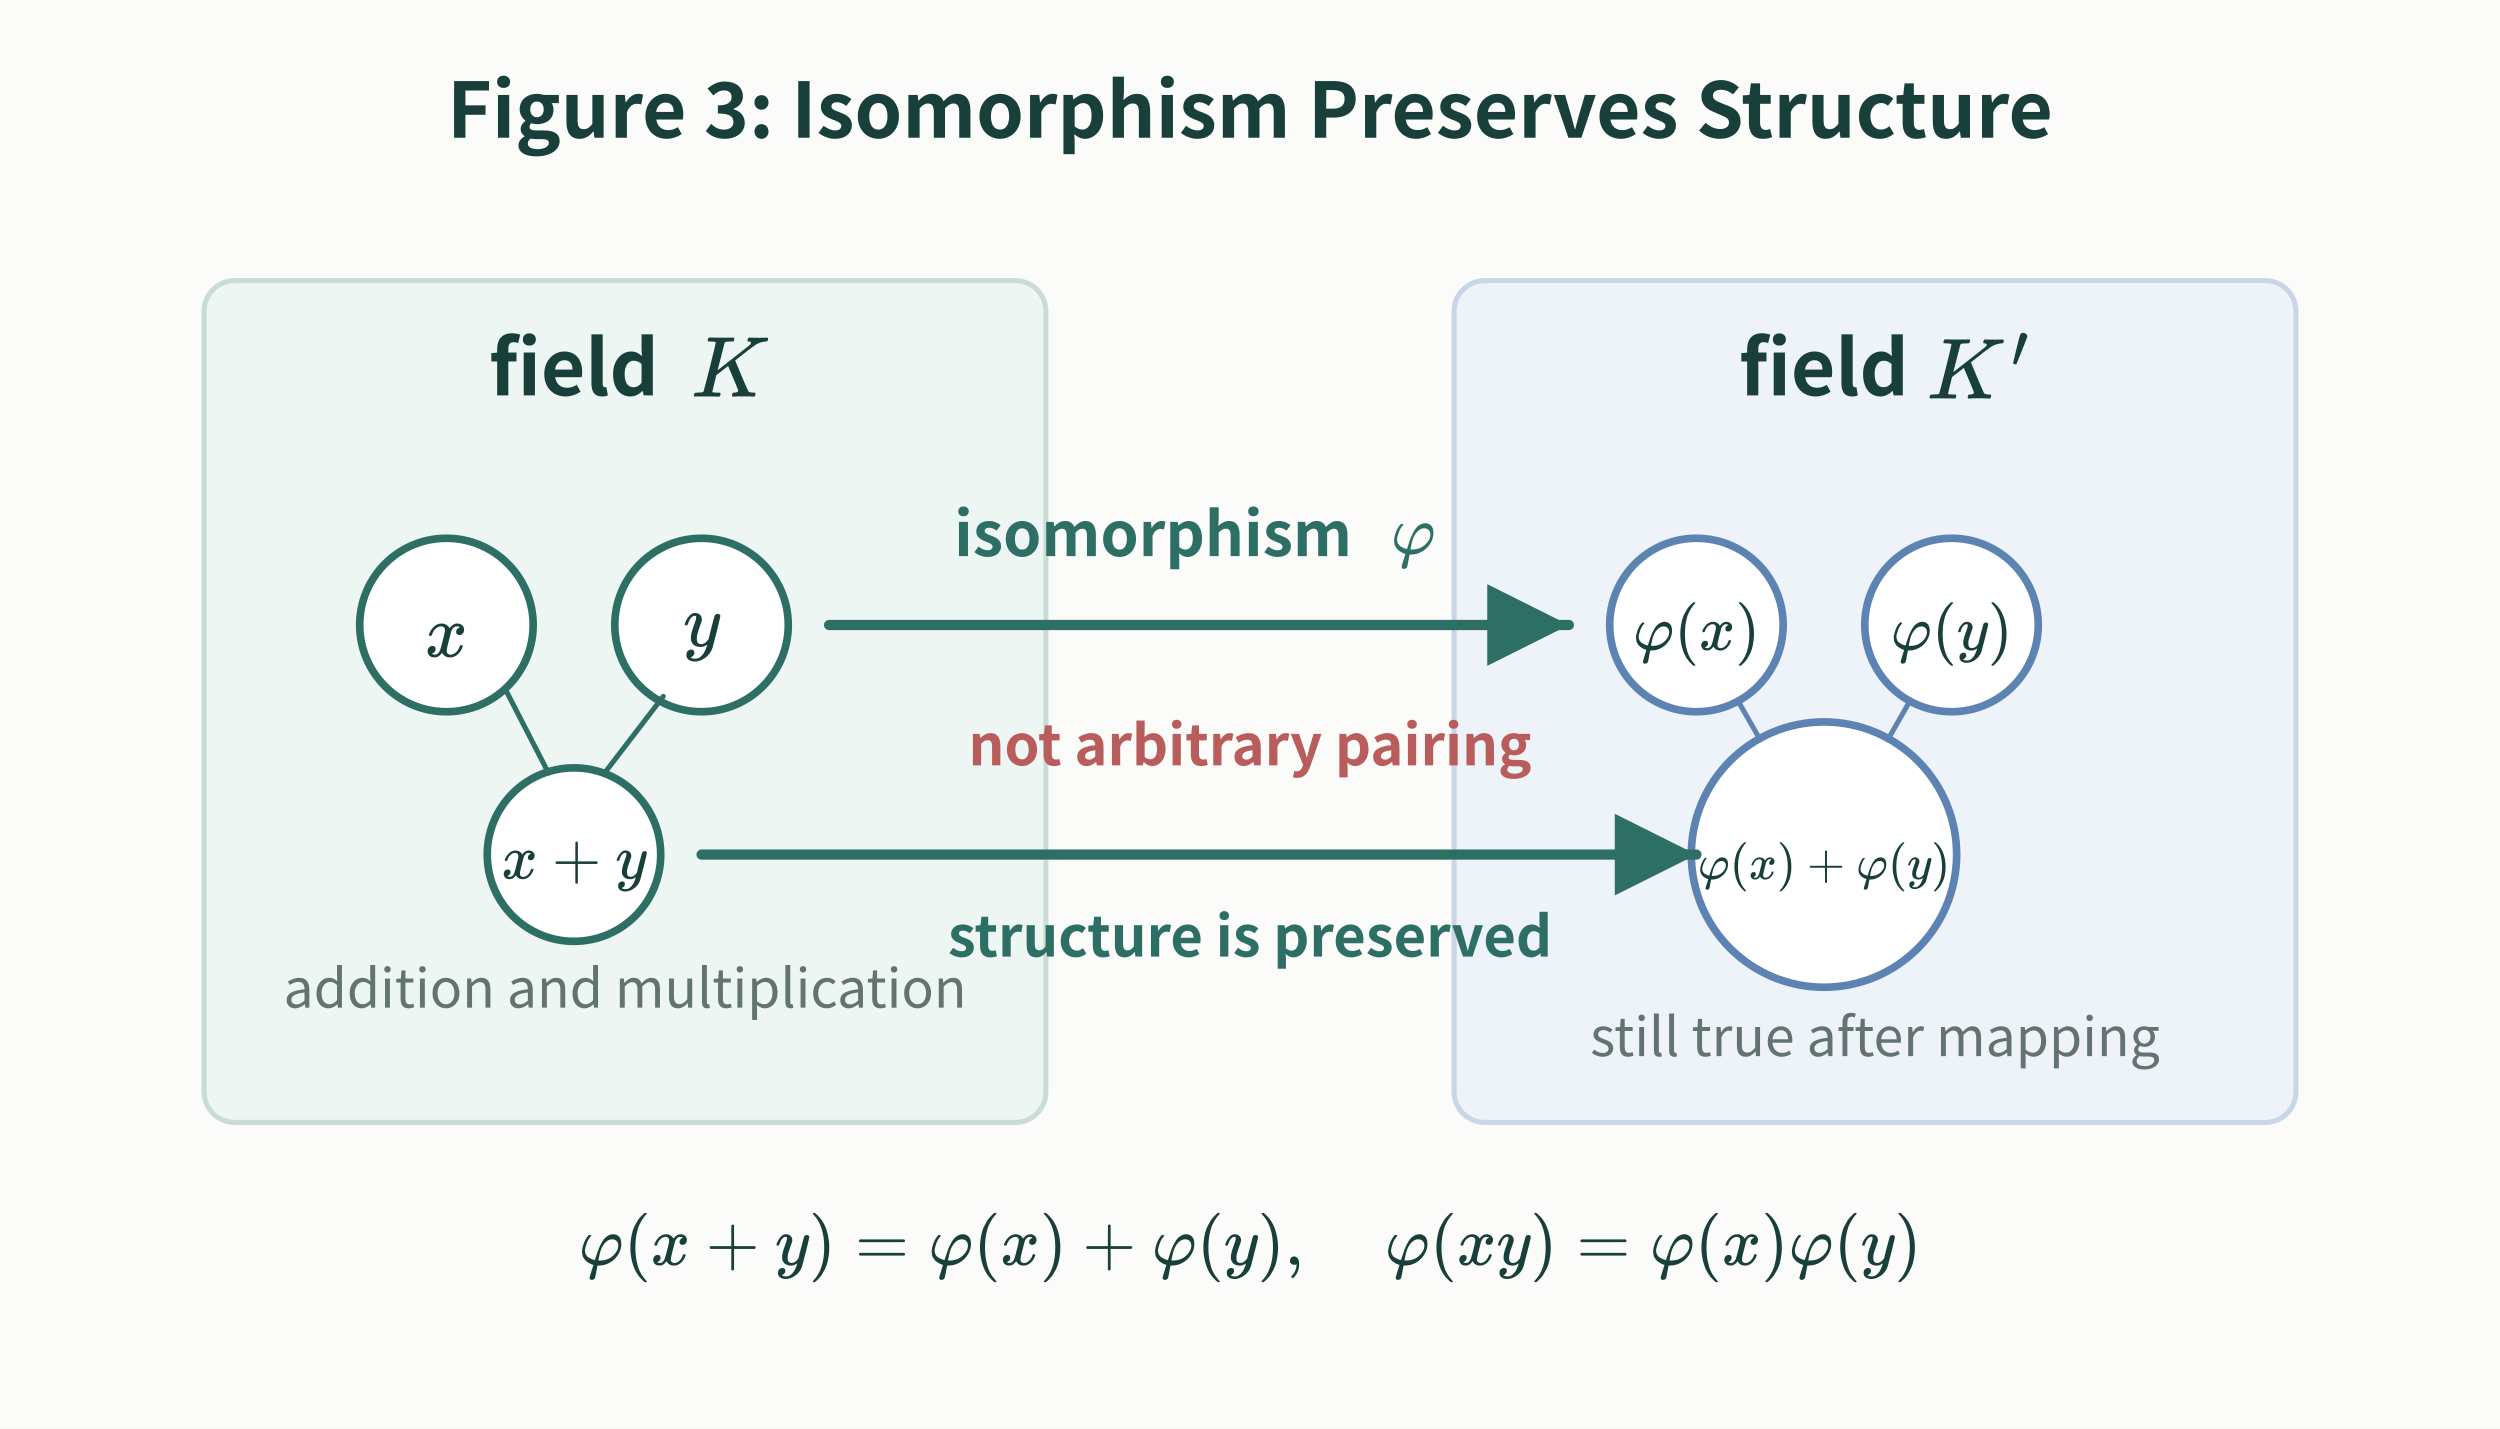
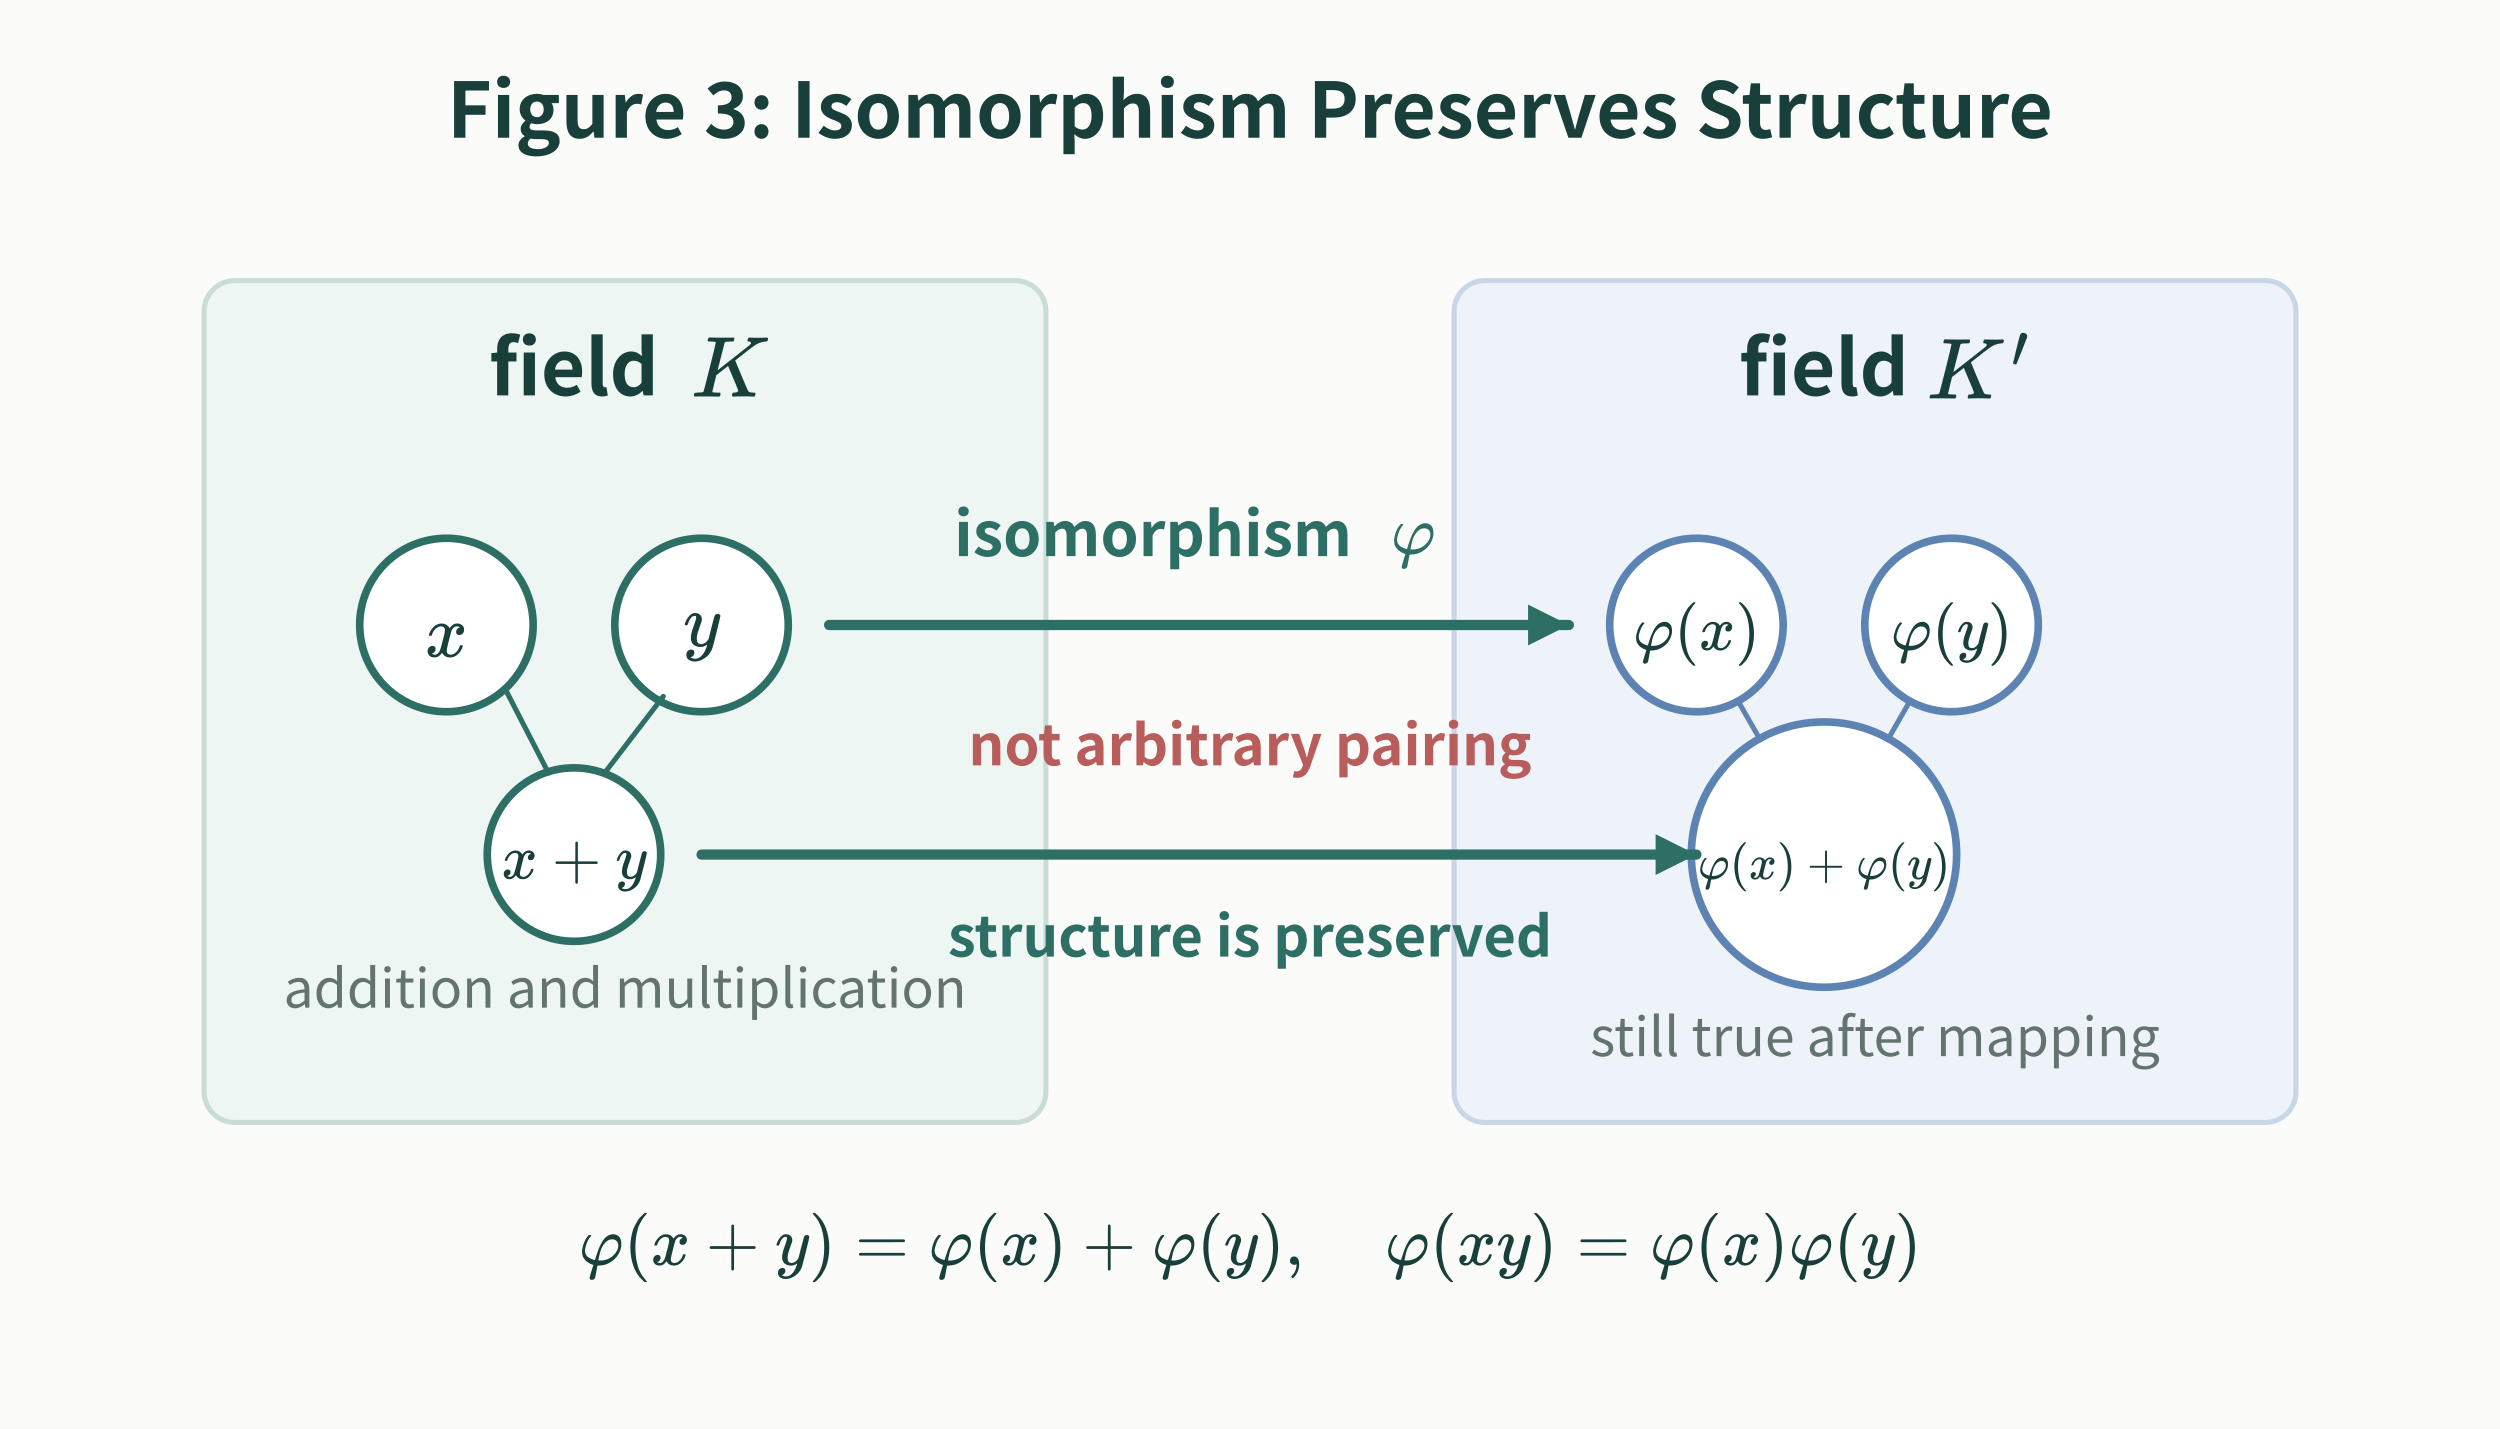
<svg xmlns="http://www.w3.org/2000/svg" width="980" height="560" viewBox="0 0 980 560" role="img" aria-label="Figure 3: Isomorphism Preserves Structure">
  <rect width="100%" height="100%" fill="#fbfcfa" />
  <defs>
-     <marker id="arrow" markerWidth="12" markerHeight="12" refX="10" refY="6" orient="auto">
-       <path d="M2,2 L10,6 L2,10 Z" fill="#2e6f65" />
-     </marker>
-     <marker id="arrowStart" markerWidth="12" markerHeight="12" refX="2" refY="6" orient="auto">
-       <path d="M10,2 L2,6 L10,10 Z" fill="#2e6f65" />
-     </marker>
-     <marker id="arrowRed" markerWidth="12" markerHeight="12" refX="10" refY="6" orient="auto">
-       <path d="M2,2 L10,6 L2,10 Z" fill="#b85c5c" />
-     </marker>
-     <marker id="arrowStartRed" markerWidth="12" markerHeight="12" refX="2" refY="6" orient="auto">
-       <path d="M10,2 L2,6 L10,10 Z" fill="#b85c5c" />
+     <marker id="arrow" markerWidth="6" markerHeight="6" refX="5" refY="3" orient="auto">
+       <path d="M1,1 L5,3 L1,5 Z" fill="#2e6f65" />
+     </marker>
+     <marker id="arrowStart" markerWidth="6" markerHeight="6" refX="1" refY="3" orient="auto">
+       <path d="M5,1 L1,3 L5,5 Z" fill="#2e6f65" />
+     </marker>
+     <marker id="arrowRed" markerWidth="6" markerHeight="6" refX="5" refY="3" orient="auto">
+       <path d="M1,1 L5,3 L1,5 Z" fill="#b85c5c" />
+     </marker>
+     <marker id="arrowStartRed" markerWidth="6" markerHeight="6" refX="1" refY="3" orient="auto">
+       <path d="M5,1 L1,3 L5,5 Z" fill="#b85c5c" />
    </marker>
    <filter id="shadow" x="-20%" y="-20%" width="140%" height="140%">
      <feDropShadow dx="0" dy="3" stdDeviation="4" flood-color="#12332f" flood-opacity="0.12" />
    </filter>
  </defs>
  <text x="490.0" y="54" font-family="Microsoft YaHei, Noto Sans CJK SC, Arial, sans-serif" font-size="30" font-weight="700" fill="#183f3a" text-anchor="middle">Figure 3: Isomorphism Preserves Structure</text>
  <rect x="80" y="110" width="330" height="330" rx="12" fill="#eef6f3" stroke="#c9ddd6" stroke-width="2" />
  <rect x="570" y="110" width="330" height="330" rx="12" fill="#eef3fa" stroke="#c8d6e8" stroke-width="2" />
  <text x="225" y="155" font-family="Microsoft YaHei, Noto Sans CJK SC, Arial, sans-serif" font-size="30" font-weight="700" fill="#183f3a" text-anchor="middle">field</text>
  <svg x="270.92" y="132.31" width="30.17" height="23.17" viewBox="0 -683 889 683" color="#183f3a" overflow="visible">
    <g stroke="currentColor" fill="currentColor" stroke-width="0" transform="scale(1,-1)">
      <g data-mml-node="math">
        <g data-mml-node="mi">
          <path data-c="1D43E" d="M285 628Q285 635 228 637Q205 637 198 638T191 647Q191 649 193 661Q199 681 203 682Q205 683 214 683H219Q260 681 355 681Q389 681 418 681T463 682T483 682Q500 682 500 674Q500 669 497 660Q496 658 496 654T495 648T493 644T490 641T486 639T479 638T470 637T456 637Q416 636 405 634T387 623L306 305Q307 305 490 449T678 597Q692 611 692 620Q692 635 667 637Q651 637 651 648Q651 650 654 662T659 677Q662 682 676 682Q680 682 711 681T791 680Q814 680 839 681T869 682Q889 682 889 672Q889 650 881 642Q878 637 862 637Q787 632 726 586Q710 576 656 534T556 455L509 418L518 396Q527 374 546 329T581 244Q656 67 661 61Q663 59 666 57Q680 47 717 46H738Q744 38 744 37T741 19Q737 6 731 0H720Q680 3 625 3Q503 3 488 0H478Q472 6 472 9T474 27Q478 40 480 43T491 46H494Q544 46 544 71Q544 75 517 141T485 216L427 354L359 301L291 248L268 155Q245 63 245 58Q245 51 253 49T303 46H334Q340 37 340 35Q340 19 333 5Q328 0 317 0Q314 0 280 1T180 2Q118 2 85 2T49 1Q31 1 31 11Q31 13 34 25Q38 41 42 43T65 46Q92 46 125 49Q139 52 144 61Q147 65 216 339T285 628Z" />
        </g>
      </g>
    </g>
  </svg>
  <text x="715" y="155" font-family="Microsoft YaHei, Noto Sans CJK SC, Arial, sans-serif" font-size="30" font-weight="700" fill="#183f3a" text-anchor="middle">field</text>
  <svg x="755.32" y="130.46" width="41.36" height="25.76" viewBox="0 -759 1218.5 759" color="#183f3a" overflow="visible">
    <g stroke="currentColor" fill="currentColor" stroke-width="0" transform="scale(1,-1)">
      <g data-mml-node="math">
        <g data-mml-node="msup">
          <g data-mml-node="mi">
            <path data-c="1D43E" d="M285 628Q285 635 228 637Q205 637 198 638T191 647Q191 649 193 661Q199 681 203 682Q205 683 214 683H219Q260 681 355 681Q389 681 418 681T463 682T483 682Q500 682 500 674Q500 669 497 660Q496 658 496 654T495 648T493 644T490 641T486 639T479 638T470 637T456 637Q416 636 405 634T387 623L306 305Q307 305 490 449T678 597Q692 611 692 620Q692 635 667 637Q651 637 651 648Q651 650 654 662T659 677Q662 682 676 682Q680 682 711 681T791 680Q814 680 839 681T869 682Q889 682 889 672Q889 650 881 642Q878 637 862 637Q787 632 726 586Q710 576 656 534T556 455L509 418L518 396Q527 374 546 329T581 244Q656 67 661 61Q663 59 666 57Q680 47 717 46H738Q744 38 744 37T741 19Q737 6 731 0H720Q680 3 625 3Q503 3 488 0H478Q472 6 472 9T474 27Q478 40 480 43T491 46H494Q544 46 544 71Q544 75 517 141T485 216L427 354L359 301L291 248L268 155Q245 63 245 58Q245 51 253 49T303 46H334Q340 37 340 35Q340 19 333 5Q328 0 317 0Q314 0 280 1T180 2Q118 2 85 2T49 1Q31 1 31 11Q31 13 34 25Q38 41 42 43T65 46Q92 46 125 49Q139 52 144 61Q147 65 216 339T285 628Z" />
          </g>
          <g data-mml-node="mo" transform="translate(974,363) scale(0.707)">
            <path data-c="2032" d="M79 43Q73 43 52 49T30 61Q30 68 85 293T146 528Q161 560 198 560Q218 560 240 545T262 501Q262 496 260 486Q259 479 173 263T84 45T79 43Z" />
          </g>
        </g>
      </g>
    </g>
  </svg>
  <circle cx="175" cy="245" r="34" fill="#fff" stroke="#2e6f65" stroke-width="3" />
  <circle cx="275" cy="245" r="34" fill="#fff" stroke="#2e6f65" stroke-width="3" />
  <circle cx="225" cy="335" r="34" fill="#fff" stroke="#2e6f65" stroke-width="3" />
  <svg x="166.59" y="244.41" width="16.82" height="13.32" viewBox="0 -442 572 453" color="#183f3a" overflow="visible">
    <g stroke="currentColor" fill="currentColor" stroke-width="0" transform="scale(1,-1)">
      <g data-mml-node="math">
        <g data-mml-node="mi">
          <path data-c="1D465" d="M52 289Q59 331 106 386T222 442Q257 442 286 424T329 379Q371 442 430 442Q467 442 494 420T522 361Q522 332 508 314T481 292T458 288Q439 288 427 299T415 328Q415 374 465 391Q454 404 425 404Q412 404 406 402Q368 386 350 336Q290 115 290 78Q290 50 306 38T341 26Q378 26 414 59T463 140Q466 150 469 151T485 153H489Q504 153 504 145Q504 144 502 134Q486 77 440 33T333 -11Q263 -11 227 52Q186 -10 133 -10H127Q78 -10 57 16T35 71Q35 103 54 123T99 143Q142 143 142 101Q142 81 130 66T107 46T94 41L91 40Q91 39 97 36T113 29T132 26Q168 26 194 71Q203 87 217 139T245 247T261 313Q266 340 266 352Q266 380 251 392T217 404Q177 404 142 372T93 290Q91 281 88 280T72 278H58Q52 284 52 289Z" />
        </g>
      </g>
    </g>
  </svg>
  <svg x="267.79" y="240.30" width="14.42" height="19.03" viewBox="0 -442 490 647" color="#183f3a" overflow="visible">
    <g stroke="currentColor" fill="currentColor" stroke-width="0" transform="scale(1,-1)">
      <g data-mml-node="math">
        <g data-mml-node="mi">
          <path data-c="1D466" d="M21 287Q21 301 36 335T84 406T158 442Q199 442 224 419T250 355Q248 336 247 334Q247 331 231 288T198 191T182 105Q182 62 196 45T238 27Q261 27 281 38T312 61T339 94Q339 95 344 114T358 173T377 247Q415 397 419 404Q432 431 462 431Q475 431 483 424T494 412T496 403Q496 390 447 193T391 -23Q363 -106 294 -155T156 -205Q111 -205 77 -183T43 -117Q43 -95 50 -80T69 -58T89 -48T106 -45Q150 -45 150 -87Q150 -107 138 -122T115 -142T102 -147L99 -148Q101 -153 118 -160T152 -167H160Q177 -167 186 -165Q219 -156 247 -127T290 -65T313 -9T321 21L315 17Q309 13 296 6T270 -6Q250 -11 231 -11Q185 -11 150 11T104 82Q103 89 103 113Q103 170 138 262T173 379Q173 380 173 381Q173 390 173 393T169 400T158 404H154Q131 404 112 385T82 344T65 302T57 280Q55 278 41 278H27Q21 284 21 287Z" />
        </g>
      </g>
    </g>
  </svg>
  <svg x="196.58" y="329.88" width="56.85" height="19.61" viewBox="0 -583 2284.4 788" color="#183f3a" overflow="visible">
    <g stroke="currentColor" fill="currentColor" stroke-width="0" transform="scale(1,-1)">
      <g data-mml-node="math">
        <g data-mml-node="mi">
          <path data-c="1D465" d="M52 289Q59 331 106 386T222 442Q257 442 286 424T329 379Q371 442 430 442Q467 442 494 420T522 361Q522 332 508 314T481 292T458 288Q439 288 427 299T415 328Q415 374 465 391Q454 404 425 404Q412 404 406 402Q368 386 350 336Q290 115 290 78Q290 50 306 38T341 26Q378 26 414 59T463 140Q466 150 469 151T485 153H489Q504 153 504 145Q504 144 502 134Q486 77 440 33T333 -11Q263 -11 227 52Q186 -10 133 -10H127Q78 -10 57 16T35 71Q35 103 54 123T99 143Q142 143 142 101Q142 81 130 66T107 46T94 41L91 40Q91 39 97 36T113 29T132 26Q168 26 194 71Q203 87 217 139T245 247T261 313Q266 340 266 352Q266 380 251 392T217 404Q177 404 142 372T93 290Q91 281 88 280T72 278H58Q52 284 52 289Z" />
        </g>
        <g data-mml-node="mo" transform="translate(794.2,0)">
          <path data-c="2B" d="M56 237T56 250T70 270H369V420L370 570Q380 583 389 583Q402 583 409 568V270H707Q722 262 722 250T707 230H409V-68Q401 -82 391 -82H389H387Q375 -82 369 -68V230H70Q56 237 56 250Z" />
        </g>
        <g data-mml-node="mi" transform="translate(1794.4,0)">
          <path data-c="1D466" d="M21 287Q21 301 36 335T84 406T158 442Q199 442 224 419T250 355Q248 336 247 334Q247 331 231 288T198 191T182 105Q182 62 196 45T238 27Q261 27 281 38T312 61T339 94Q339 95 344 114T358 173T377 247Q415 397 419 404Q432 431 462 431Q475 431 483 424T494 412T496 403Q496 390 447 193T391 -23Q363 -106 294 -155T156 -205Q111 -205 77 -183T43 -117Q43 -95 50 -80T69 -58T89 -48T106 -45Q150 -45 150 -87Q150 -107 138 -122T115 -142T102 -147L99 -148Q101 -153 118 -160T152 -167H160Q177 -167 186 -165Q219 -156 247 -127T290 -65T313 -9T321 21L315 17Q309 13 296 6T270 -6Q250 -11 231 -11Q185 -11 150 11T104 82Q103 89 103 113Q103 170 138 262T173 379Q173 380 173 381Q173 390 173 393T169 400T158 404H154Q131 404 112 385T82 344T65 302T57 280Q55 278 41 278H27Q21 284 21 287Z" />
        </g>
      </g>
    </g>
  </svg>
  <line x1="198" y1="270" x2="215" y2="303" stroke="#2e6f65" stroke-width="2" stroke-linecap="round" />
  <line x1="260" y1="273" x2="237" y2="303" stroke="#2e6f65" stroke-width="2" stroke-linecap="round" />
  <text x="245" y="395" font-family="Microsoft YaHei, Noto Sans CJK SC, Arial, sans-serif" font-size="21" font-weight="400" fill="#63736f" text-anchor="middle">addition and multiplication</text>
  <circle cx="665" cy="245" r="34" fill="#fff" stroke="#5d83b3" stroke-width="3" />
  <circle cx="765" cy="245" r="34" fill="#fff" stroke="#5d83b3" stroke-width="3" />
  <circle cx="715" cy="335" r="52" fill="#fff" stroke="#5d83b3" stroke-width="3" />
  <svg x="640.06" y="236.08" width="49.87" height="24.88" viewBox="0 -750 2004 1000" color="#183f3a" overflow="visible">
    <g stroke="currentColor" fill="currentColor" stroke-width="0" transform="scale(1,-1)">
      <g data-mml-node="math">
        <g data-mml-node="mi">
          <path data-c="1D711" d="M92 210Q92 176 106 149T142 108T185 85T220 72L235 70L237 71L250 112Q268 170 283 211T322 299T370 375T429 423T502 442Q547 442 582 410T618 302Q618 224 575 152T457 35T299 -10Q273 -10 273 -12L266 -48Q260 -83 252 -125T241 -179Q236 -203 215 -212Q204 -218 190 -218Q159 -215 159 -185Q159 -175 214 -2L209 0Q204 2 195 5T173 14T147 28T120 46T94 71T71 103T56 142T50 190Q50 238 76 311T149 431H162Q183 431 183 423Q183 417 175 409Q134 361 114 300T92 210ZM574 278Q574 320 550 344T486 369Q437 369 394 329T323 218Q309 184 295 109L286 64Q304 62 306 62Q423 62 498 131T574 278Z" />
        </g>
        <g data-mml-node="mo" transform="translate(654,0)">
          <path data-c="28" d="M94 250Q94 319 104 381T127 488T164 576T202 643T244 695T277 729T302 750H315H319Q333 750 333 741Q333 738 316 720T275 667T226 581T184 443T167 250T184 58T225 -81T274 -167T316 -220T333 -241Q333 -250 318 -250H315H302L274 -226Q180 -141 137 -14T94 250Z" />
        </g>
        <g data-mml-node="mi" transform="translate(1043,0)">
          <path data-c="1D465" d="M52 289Q59 331 106 386T222 442Q257 442 286 424T329 379Q371 442 430 442Q467 442 494 420T522 361Q522 332 508 314T481 292T458 288Q439 288 427 299T415 328Q415 374 465 391Q454 404 425 404Q412 404 406 402Q368 386 350 336Q290 115 290 78Q290 50 306 38T341 26Q378 26 414 59T463 140Q466 150 469 151T485 153H489Q504 153 504 145Q504 144 502 134Q486 77 440 33T333 -11Q263 -11 227 52Q186 -10 133 -10H127Q78 -10 57 16T35 71Q35 103 54 123T99 143Q142 143 142 101Q142 81 130 66T107 46T94 41L91 40Q91 39 97 36T113 29T132 26Q168 26 194 71Q203 87 217 139T245 247T261 313Q266 340 266 352Q266 380 251 392T217 404Q177 404 142 372T93 290Q91 281 88 280T72 278H58Q52 284 52 289Z" />
        </g>
        <g data-mml-node="mo" transform="translate(1615,0)">
          <path data-c="29" d="M60 749L64 750Q69 750 74 750H86L114 726Q208 641 251 514T294 250Q294 182 284 119T261 12T224 -76T186 -143T145 -194T113 -227T90 -246Q87 -249 86 -250H74Q66 -250 63 -250T58 -247T55 -238Q56 -237 66 -225Q221 -64 221 250T66 725Q56 737 55 738Q55 746 60 749Z" />
        </g>
      </g>
    </g>
  </svg>
  <svg x="741.09" y="236.08" width="47.83" height="24.88" viewBox="0 -750 1922 1000" color="#183f3a" overflow="visible">
    <g stroke="currentColor" fill="currentColor" stroke-width="0" transform="scale(1,-1)">
      <g data-mml-node="math">
        <g data-mml-node="mi">
          <path data-c="1D711" d="M92 210Q92 176 106 149T142 108T185 85T220 72L235 70L237 71L250 112Q268 170 283 211T322 299T370 375T429 423T502 442Q547 442 582 410T618 302Q618 224 575 152T457 35T299 -10Q273 -10 273 -12L266 -48Q260 -83 252 -125T241 -179Q236 -203 215 -212Q204 -218 190 -218Q159 -215 159 -185Q159 -175 214 -2L209 0Q204 2 195 5T173 14T147 28T120 46T94 71T71 103T56 142T50 190Q50 238 76 311T149 431H162Q183 431 183 423Q183 417 175 409Q134 361 114 300T92 210ZM574 278Q574 320 550 344T486 369Q437 369 394 329T323 218Q309 184 295 109L286 64Q304 62 306 62Q423 62 498 131T574 278Z" />
        </g>
        <g data-mml-node="mo" transform="translate(654,0)">
          <path data-c="28" d="M94 250Q94 319 104 381T127 488T164 576T202 643T244 695T277 729T302 750H315H319Q333 750 333 741Q333 738 316 720T275 667T226 581T184 443T167 250T184 58T225 -81T274 -167T316 -220T333 -241Q333 -250 318 -250H315H302L274 -226Q180 -141 137 -14T94 250Z" />
        </g>
        <g data-mml-node="mi" transform="translate(1043,0)">
          <path data-c="1D466" d="M21 287Q21 301 36 335T84 406T158 442Q199 442 224 419T250 355Q248 336 247 334Q247 331 231 288T198 191T182 105Q182 62 196 45T238 27Q261 27 281 38T312 61T339 94Q339 95 344 114T358 173T377 247Q415 397 419 404Q432 431 462 431Q475 431 483 424T494 412T496 403Q496 390 447 193T391 -23Q363 -106 294 -155T156 -205Q111 -205 77 -183T43 -117Q43 -95 50 -80T69 -58T89 -48T106 -45Q150 -45 150 -87Q150 -107 138 -122T115 -142T102 -147L99 -148Q101 -153 118 -160T152 -167H160Q177 -167 186 -165Q219 -156 247 -127T290 -65T313 -9T321 21L315 17Q309 13 296 6T270 -6Q250 -11 231 -11Q185 -11 150 11T104 82Q103 89 103 113Q103 170 138 262T173 379Q173 380 173 381Q173 390 173 393T169 400T158 404H154Q131 404 112 385T82 344T65 302T57 280Q55 278 41 278H27Q21 284 21 287Z" />
        </g>
        <g data-mml-node="mo" transform="translate(1533,0)">
          <path data-c="29" d="M60 749L64 750Q69 750 74 750H86L114 726Q208 641 251 514T294 250Q294 182 284 119T261 12T224 -76T186 -143T145 -194T113 -227T90 -246Q87 -249 86 -250H74Q66 -250 63 -250T58 -247T55 -238Q56 -237 66 -225Q221 -64 221 250T66 725Q56 737 55 738Q55 746 60 749Z" />
        </g>
      </g>
    </g>
  </svg>
  <svg x="665.50" y="330.16" width="99.01" height="19.23" viewBox="0 -750 5148.4 1000" color="#183f3a" overflow="visible">
    <g stroke="currentColor" fill="currentColor" stroke-width="0" transform="scale(1,-1)">
      <g data-mml-node="math">
        <g data-mml-node="mi">
          <path data-c="1D711" d="M92 210Q92 176 106 149T142 108T185 85T220 72L235 70L237 71L250 112Q268 170 283 211T322 299T370 375T429 423T502 442Q547 442 582 410T618 302Q618 224 575 152T457 35T299 -10Q273 -10 273 -12L266 -48Q260 -83 252 -125T241 -179Q236 -203 215 -212Q204 -218 190 -218Q159 -215 159 -185Q159 -175 214 -2L209 0Q204 2 195 5T173 14T147 28T120 46T94 71T71 103T56 142T50 190Q50 238 76 311T149 431H162Q183 431 183 423Q183 417 175 409Q134 361 114 300T92 210ZM574 278Q574 320 550 344T486 369Q437 369 394 329T323 218Q309 184 295 109L286 64Q304 62 306 62Q423 62 498 131T574 278Z" />
        </g>
        <g data-mml-node="mo" transform="translate(654,0)">
          <path data-c="28" d="M94 250Q94 319 104 381T127 488T164 576T202 643T244 695T277 729T302 750H315H319Q333 750 333 741Q333 738 316 720T275 667T226 581T184 443T167 250T184 58T225 -81T274 -167T316 -220T333 -241Q333 -250 318 -250H315H302L274 -226Q180 -141 137 -14T94 250Z" />
        </g>
        <g data-mml-node="mi" transform="translate(1043,0)">
          <path data-c="1D465" d="M52 289Q59 331 106 386T222 442Q257 442 286 424T329 379Q371 442 430 442Q467 442 494 420T522 361Q522 332 508 314T481 292T458 288Q439 288 427 299T415 328Q415 374 465 391Q454 404 425 404Q412 404 406 402Q368 386 350 336Q290 115 290 78Q290 50 306 38T341 26Q378 26 414 59T463 140Q466 150 469 151T485 153H489Q504 153 504 145Q504 144 502 134Q486 77 440 33T333 -11Q263 -11 227 52Q186 -10 133 -10H127Q78 -10 57 16T35 71Q35 103 54 123T99 143Q142 143 142 101Q142 81 130 66T107 46T94 41L91 40Q91 39 97 36T113 29T132 26Q168 26 194 71Q203 87 217 139T245 247T261 313Q266 340 266 352Q266 380 251 392T217 404Q177 404 142 372T93 290Q91 281 88 280T72 278H58Q52 284 52 289Z" />
        </g>
        <g data-mml-node="mo" transform="translate(1615,0)">
          <path data-c="29" d="M60 749L64 750Q69 750 74 750H86L114 726Q208 641 251 514T294 250Q294 182 284 119T261 12T224 -76T186 -143T145 -194T113 -227T90 -246Q87 -249 86 -250H74Q66 -250 63 -250T58 -247T55 -238Q56 -237 66 -225Q221 -64 221 250T66 725Q56 737 55 738Q55 746 60 749Z" />
        </g>
        <g data-mml-node="mo" transform="translate(2226.2,0)">
          <path data-c="2B" d="M56 237T56 250T70 270H369V420L370 570Q380 583 389 583Q402 583 409 568V270H707Q722 262 722 250T707 230H409V-68Q401 -82 391 -82H389H387Q375 -82 369 -68V230H70Q56 237 56 250Z" />
        </g>
        <g data-mml-node="mi" transform="translate(3226.4,0)">
          <path data-c="1D711" d="M92 210Q92 176 106 149T142 108T185 85T220 72L235 70L237 71L250 112Q268 170 283 211T322 299T370 375T429 423T502 442Q547 442 582 410T618 302Q618 224 575 152T457 35T299 -10Q273 -10 273 -12L266 -48Q260 -83 252 -125T241 -179Q236 -203 215 -212Q204 -218 190 -218Q159 -215 159 -185Q159 -175 214 -2L209 0Q204 2 195 5T173 14T147 28T120 46T94 71T71 103T56 142T50 190Q50 238 76 311T149 431H162Q183 431 183 423Q183 417 175 409Q134 361 114 300T92 210ZM574 278Q574 320 550 344T486 369Q437 369 394 329T323 218Q309 184 295 109L286 64Q304 62 306 62Q423 62 498 131T574 278Z" />
        </g>
        <g data-mml-node="mo" transform="translate(3880.4,0)">
          <path data-c="28" d="M94 250Q94 319 104 381T127 488T164 576T202 643T244 695T277 729T302 750H315H319Q333 750 333 741Q333 738 316 720T275 667T226 581T184 443T167 250T184 58T225 -81T274 -167T316 -220T333 -241Q333 -250 318 -250H315H302L274 -226Q180 -141 137 -14T94 250Z" />
        </g>
        <g data-mml-node="mi" transform="translate(4269.4,0)">
          <path data-c="1D466" d="M21 287Q21 301 36 335T84 406T158 442Q199 442 224 419T250 355Q248 336 247 334Q247 331 231 288T198 191T182 105Q182 62 196 45T238 27Q261 27 281 38T312 61T339 94Q339 95 344 114T358 173T377 247Q415 397 419 404Q432 431 462 431Q475 431 483 424T494 412T496 403Q496 390 447 193T391 -23Q363 -106 294 -155T156 -205Q111 -205 77 -183T43 -117Q43 -95 50 -80T69 -58T89 -48T106 -45Q150 -45 150 -87Q150 -107 138 -122T115 -142T102 -147L99 -148Q101 -153 118 -160T152 -167H160Q177 -167 186 -165Q219 -156 247 -127T290 -65T313 -9T321 21L315 17Q309 13 296 6T270 -6Q250 -11 231 -11Q185 -11 150 11T104 82Q103 89 103 113Q103 170 138 262T173 379Q173 380 173 381Q173 390 173 393T169 400T158 404H154Q131 404 112 385T82 344T65 302T57 280Q55 278 41 278H27Q21 284 21 287Z" />
        </g>
        <g data-mml-node="mo" transform="translate(4759.4,0)">
          <path data-c="29" d="M60 749L64 750Q69 750 74 750H86L114 726Q208 641 251 514T294 250Q294 182 284 119T261 12T224 -76T186 -143T145 -194T113 -227T90 -246Q87 -249 86 -250H74Q66 -250 63 -250T58 -247T55 -238Q56 -237 66 -225Q221 -64 221 250T66 725Q56 737 55 738Q55 746 60 749Z" />
        </g>
      </g>
    </g>
  </svg>
  <line x1="682" y1="276" x2="690" y2="290" stroke="#5d83b3" stroke-width="2" stroke-linecap="round" />
  <line x1="748" y1="276" x2="740" y2="290" stroke="#5d83b3" stroke-width="2" stroke-linecap="round" />
  <text x="735" y="414" font-family="Microsoft YaHei, Noto Sans CJK SC, Arial, sans-serif" font-size="21" font-weight="400" fill="#63736f" text-anchor="middle">still true after mapping</text>
  <line x1="325" y1="245" x2="615" y2="245" stroke="#2e6f65" stroke-width="4" stroke-linecap="round" marker-end="url(#arrow)" />
  <line x1="275" y1="335" x2="665" y2="335" stroke="#2e6f65" stroke-width="4" stroke-linecap="round" marker-end="url(#arrow)" />
  <text x="452" y="218" font-family="Microsoft YaHei, Noto Sans CJK SC, Arial, sans-serif" font-size="24" font-weight="700" fill="#2e6f65" text-anchor="middle">isomorphism</text>
  <svg x="545.12" y="205.10" width="17.76" height="17.92" viewBox="0 -442 654 660" color="#2e6f65" overflow="visible">
    <g stroke="currentColor" fill="currentColor" stroke-width="0" transform="scale(1,-1)">
      <g data-mml-node="math">
        <g data-mml-node="mi">
          <path data-c="1D711" d="M92 210Q92 176 106 149T142 108T185 85T220 72L235 70L237 71L250 112Q268 170 283 211T322 299T370 375T429 423T502 442Q547 442 582 410T618 302Q618 224 575 152T457 35T299 -10Q273 -10 273 -12L266 -48Q260 -83 252 -125T241 -179Q236 -203 215 -212Q204 -218 190 -218Q159 -215 159 -185Q159 -175 214 -2L209 0Q204 2 195 5T173 14T147 28T120 46T94 71T71 103T56 142T50 190Q50 238 76 311T149 431H162Q183 431 183 423Q183 417 175 409Q134 361 114 300T92 210ZM574 278Q574 320 550 344T486 369Q437 369 394 329T323 218Q309 184 295 109L286 64Q304 62 306 62Q423 62 498 131T574 278Z" />
        </g>
      </g>
    </g>
  </svg>
  <text x="490" y="300" font-family="Microsoft YaHei, Noto Sans CJK SC, Arial, sans-serif" font-size="22" font-weight="700" fill="#b85c5c" text-anchor="middle">not arbitrary pairing</text>
  <text x="490" y="375" font-family="Microsoft YaHei, Noto Sans CJK SC, Arial, sans-serif" font-size="22" font-weight="700" fill="#2e6f65" text-anchor="middle">structure is preserved</text>
  <svg x="226.70" y="475.46" width="526.61" height="27.14" viewBox="0 -750 19396.7 1000" color="#183f3a" overflow="visible">
    <g stroke="currentColor" fill="currentColor" stroke-width="0" transform="scale(1,-1)">
      <g data-mml-node="math">
        <g data-mml-node="mi">
          <path data-c="1D711" d="M92 210Q92 176 106 149T142 108T185 85T220 72L235 70L237 71L250 112Q268 170 283 211T322 299T370 375T429 423T502 442Q547 442 582 410T618 302Q618 224 575 152T457 35T299 -10Q273 -10 273 -12L266 -48Q260 -83 252 -125T241 -179Q236 -203 215 -212Q204 -218 190 -218Q159 -215 159 -185Q159 -175 214 -2L209 0Q204 2 195 5T173 14T147 28T120 46T94 71T71 103T56 142T50 190Q50 238 76 311T149 431H162Q183 431 183 423Q183 417 175 409Q134 361 114 300T92 210ZM574 278Q574 320 550 344T486 369Q437 369 394 329T323 218Q309 184 295 109L286 64Q304 62 306 62Q423 62 498 131T574 278Z" />
        </g>
        <g data-mml-node="mo" transform="translate(654,0)">
          <path data-c="28" d="M94 250Q94 319 104 381T127 488T164 576T202 643T244 695T277 729T302 750H315H319Q333 750 333 741Q333 738 316 720T275 667T226 581T184 443T167 250T184 58T225 -81T274 -167T316 -220T333 -241Q333 -250 318 -250H315H302L274 -226Q180 -141 137 -14T94 250Z" />
        </g>
        <g data-mml-node="mi" transform="translate(1043,0)">
          <path data-c="1D465" d="M52 289Q59 331 106 386T222 442Q257 442 286 424T329 379Q371 442 430 442Q467 442 494 420T522 361Q522 332 508 314T481 292T458 288Q439 288 427 299T415 328Q415 374 465 391Q454 404 425 404Q412 404 406 402Q368 386 350 336Q290 115 290 78Q290 50 306 38T341 26Q378 26 414 59T463 140Q466 150 469 151T485 153H489Q504 153 504 145Q504 144 502 134Q486 77 440 33T333 -11Q263 -11 227 52Q186 -10 133 -10H127Q78 -10 57 16T35 71Q35 103 54 123T99 143Q142 143 142 101Q142 81 130 66T107 46T94 41L91 40Q91 39 97 36T113 29T132 26Q168 26 194 71Q203 87 217 139T245 247T261 313Q266 340 266 352Q266 380 251 392T217 404Q177 404 142 372T93 290Q91 281 88 280T72 278H58Q52 284 52 289Z" />
        </g>
        <g data-mml-node="mo" transform="translate(1837.2,0)">
          <path data-c="2B" d="M56 237T56 250T70 270H369V420L370 570Q380 583 389 583Q402 583 409 568V270H707Q722 262 722 250T707 230H409V-68Q401 -82 391 -82H389H387Q375 -82 369 -68V230H70Q56 237 56 250Z" />
        </g>
        <g data-mml-node="mi" transform="translate(2837.4,0)">
          <path data-c="1D466" d="M21 287Q21 301 36 335T84 406T158 442Q199 442 224 419T250 355Q248 336 247 334Q247 331 231 288T198 191T182 105Q182 62 196 45T238 27Q261 27 281 38T312 61T339 94Q339 95 344 114T358 173T377 247Q415 397 419 404Q432 431 462 431Q475 431 483 424T494 412T496 403Q496 390 447 193T391 -23Q363 -106 294 -155T156 -205Q111 -205 77 -183T43 -117Q43 -95 50 -80T69 -58T89 -48T106 -45Q150 -45 150 -87Q150 -107 138 -122T115 -142T102 -147L99 -148Q101 -153 118 -160T152 -167H160Q177 -167 186 -165Q219 -156 247 -127T290 -65T313 -9T321 21L315 17Q309 13 296 6T270 -6Q250 -11 231 -11Q185 -11 150 11T104 82Q103 89 103 113Q103 170 138 262T173 379Q173 380 173 381Q173 390 173 393T169 400T158 404H154Q131 404 112 385T82 344T65 302T57 280Q55 278 41 278H27Q21 284 21 287Z" />
        </g>
        <g data-mml-node="mo" transform="translate(3327.4,0)">
          <path data-c="29" d="M60 749L64 750Q69 750 74 750H86L114 726Q208 641 251 514T294 250Q294 182 284 119T261 12T224 -76T186 -143T145 -194T113 -227T90 -246Q87 -249 86 -250H74Q66 -250 63 -250T58 -247T55 -238Q56 -237 66 -225Q221 -64 221 250T66 725Q56 737 55 738Q55 746 60 749Z" />
        </g>
        <g data-mml-node="mo" transform="translate(3994.2,0)">
          <path data-c="3D" d="M56 347Q56 360 70 367H707Q722 359 722 347Q722 336 708 328L390 327H72Q56 332 56 347ZM56 153Q56 168 72 173H708Q722 163 722 153Q722 140 707 133H70Q56 140 56 153Z" />
        </g>
        <g data-mml-node="mi" transform="translate(5050,0)">
          <path data-c="1D711" d="M92 210Q92 176 106 149T142 108T185 85T220 72L235 70L237 71L250 112Q268 170 283 211T322 299T370 375T429 423T502 442Q547 442 582 410T618 302Q618 224 575 152T457 35T299 -10Q273 -10 273 -12L266 -48Q260 -83 252 -125T241 -179Q236 -203 215 -212Q204 -218 190 -218Q159 -215 159 -185Q159 -175 214 -2L209 0Q204 2 195 5T173 14T147 28T120 46T94 71T71 103T56 142T50 190Q50 238 76 311T149 431H162Q183 431 183 423Q183 417 175 409Q134 361 114 300T92 210ZM574 278Q574 320 550 344T486 369Q437 369 394 329T323 218Q309 184 295 109L286 64Q304 62 306 62Q423 62 498 131T574 278Z" />
        </g>
        <g data-mml-node="mo" transform="translate(5704,0)">
          <path data-c="28" d="M94 250Q94 319 104 381T127 488T164 576T202 643T244 695T277 729T302 750H315H319Q333 750 333 741Q333 738 316 720T275 667T226 581T184 443T167 250T184 58T225 -81T274 -167T316 -220T333 -241Q333 -250 318 -250H315H302L274 -226Q180 -141 137 -14T94 250Z" />
        </g>
        <g data-mml-node="mi" transform="translate(6093,0)">
          <path data-c="1D465" d="M52 289Q59 331 106 386T222 442Q257 442 286 424T329 379Q371 442 430 442Q467 442 494 420T522 361Q522 332 508 314T481 292T458 288Q439 288 427 299T415 328Q415 374 465 391Q454 404 425 404Q412 404 406 402Q368 386 350 336Q290 115 290 78Q290 50 306 38T341 26Q378 26 414 59T463 140Q466 150 469 151T485 153H489Q504 153 504 145Q504 144 502 134Q486 77 440 33T333 -11Q263 -11 227 52Q186 -10 133 -10H127Q78 -10 57 16T35 71Q35 103 54 123T99 143Q142 143 142 101Q142 81 130 66T107 46T94 41L91 40Q91 39 97 36T113 29T132 26Q168 26 194 71Q203 87 217 139T245 247T261 313Q266 340 266 352Q266 380 251 392T217 404Q177 404 142 372T93 290Q91 281 88 280T72 278H58Q52 284 52 289Z" />
        </g>
        <g data-mml-node="mo" transform="translate(6665,0)">
          <path data-c="29" d="M60 749L64 750Q69 750 74 750H86L114 726Q208 641 251 514T294 250Q294 182 284 119T261 12T224 -76T186 -143T145 -194T113 -227T90 -246Q87 -249 86 -250H74Q66 -250 63 -250T58 -247T55 -238Q56 -237 66 -225Q221 -64 221 250T66 725Q56 737 55 738Q55 746 60 749Z" />
        </g>
        <g data-mml-node="mo" transform="translate(7276.2,0)">
          <path data-c="2B" d="M56 237T56 250T70 270H369V420L370 570Q380 583 389 583Q402 583 409 568V270H707Q722 262 722 250T707 230H409V-68Q401 -82 391 -82H389H387Q375 -82 369 -68V230H70Q56 237 56 250Z" />
        </g>
        <g data-mml-node="mi" transform="translate(8276.4,0)">
          <path data-c="1D711" d="M92 210Q92 176 106 149T142 108T185 85T220 72L235 70L237 71L250 112Q268 170 283 211T322 299T370 375T429 423T502 442Q547 442 582 410T618 302Q618 224 575 152T457 35T299 -10Q273 -10 273 -12L266 -48Q260 -83 252 -125T241 -179Q236 -203 215 -212Q204 -218 190 -218Q159 -215 159 -185Q159 -175 214 -2L209 0Q204 2 195 5T173 14T147 28T120 46T94 71T71 103T56 142T50 190Q50 238 76 311T149 431H162Q183 431 183 423Q183 417 175 409Q134 361 114 300T92 210ZM574 278Q574 320 550 344T486 369Q437 369 394 329T323 218Q309 184 295 109L286 64Q304 62 306 62Q423 62 498 131T574 278Z" />
        </g>
        <g data-mml-node="mo" transform="translate(8930.4,0)">
          <path data-c="28" d="M94 250Q94 319 104 381T127 488T164 576T202 643T244 695T277 729T302 750H315H319Q333 750 333 741Q333 738 316 720T275 667T226 581T184 443T167 250T184 58T225 -81T274 -167T316 -220T333 -241Q333 -250 318 -250H315H302L274 -226Q180 -141 137 -14T94 250Z" />
        </g>
        <g data-mml-node="mi" transform="translate(9319.4,0)">
          <path data-c="1D466" d="M21 287Q21 301 36 335T84 406T158 442Q199 442 224 419T250 355Q248 336 247 334Q247 331 231 288T198 191T182 105Q182 62 196 45T238 27Q261 27 281 38T312 61T339 94Q339 95 344 114T358 173T377 247Q415 397 419 404Q432 431 462 431Q475 431 483 424T494 412T496 403Q496 390 447 193T391 -23Q363 -106 294 -155T156 -205Q111 -205 77 -183T43 -117Q43 -95 50 -80T69 -58T89 -48T106 -45Q150 -45 150 -87Q150 -107 138 -122T115 -142T102 -147L99 -148Q101 -153 118 -160T152 -167H160Q177 -167 186 -165Q219 -156 247 -127T290 -65T313 -9T321 21L315 17Q309 13 296 6T270 -6Q250 -11 231 -11Q185 -11 150 11T104 82Q103 89 103 113Q103 170 138 262T173 379Q173 380 173 381Q173 390 173 393T169 400T158 404H154Q131 404 112 385T82 344T65 302T57 280Q55 278 41 278H27Q21 284 21 287Z" />
        </g>
        <g data-mml-node="mo" transform="translate(9809.4,0)">
          <path data-c="29" d="M60 749L64 750Q69 750 74 750H86L114 726Q208 641 251 514T294 250Q294 182 284 119T261 12T224 -76T186 -143T145 -194T113 -227T90 -246Q87 -249 86 -250H74Q66 -250 63 -250T58 -247T55 -238Q56 -237 66 -225Q221 -64 221 250T66 725Q56 737 55 738Q55 746 60 749Z" />
        </g>
        <g data-mml-node="mo" transform="translate(10198.4,0)">
          <path data-c="2C" d="M78 35T78 60T94 103T137 121Q165 121 187 96T210 8Q210 -27 201 -60T180 -117T154 -158T130 -185T117 -194Q113 -194 104 -185T95 -172Q95 -168 106 -156T131 -126T157 -76T173 -3V9L172 8Q170 7 167 6T161 3T152 1T140 0Q113 0 96 17Z" />
        </g>
        <g data-mml-node="mstyle" transform="translate(10476.4,0)">
          <g data-mml-node="mspace" />
        </g>
        <g data-mml-node="mi" transform="translate(11643.1,0)">
          <path data-c="1D711" d="M92 210Q92 176 106 149T142 108T185 85T220 72L235 70L237 71L250 112Q268 170 283 211T322 299T370 375T429 423T502 442Q547 442 582 410T618 302Q618 224 575 152T457 35T299 -10Q273 -10 273 -12L266 -48Q260 -83 252 -125T241 -179Q236 -203 215 -212Q204 -218 190 -218Q159 -215 159 -185Q159 -175 214 -2L209 0Q204 2 195 5T173 14T147 28T120 46T94 71T71 103T56 142T50 190Q50 238 76 311T149 431H162Q183 431 183 423Q183 417 175 409Q134 361 114 300T92 210ZM574 278Q574 320 550 344T486 369Q437 369 394 329T323 218Q309 184 295 109L286 64Q304 62 306 62Q423 62 498 131T574 278Z" />
        </g>
        <g data-mml-node="mo" transform="translate(12297.1,0)">
          <path data-c="28" d="M94 250Q94 319 104 381T127 488T164 576T202 643T244 695T277 729T302 750H315H319Q333 750 333 741Q333 738 316 720T275 667T226 581T184 443T167 250T184 58T225 -81T274 -167T316 -220T333 -241Q333 -250 318 -250H315H302L274 -226Q180 -141 137 -14T94 250Z" />
        </g>
        <g data-mml-node="mi" transform="translate(12686.1,0)">
          <path data-c="1D465" d="M52 289Q59 331 106 386T222 442Q257 442 286 424T329 379Q371 442 430 442Q467 442 494 420T522 361Q522 332 508 314T481 292T458 288Q439 288 427 299T415 328Q415 374 465 391Q454 404 425 404Q412 404 406 402Q368 386 350 336Q290 115 290 78Q290 50 306 38T341 26Q378 26 414 59T463 140Q466 150 469 151T485 153H489Q504 153 504 145Q504 144 502 134Q486 77 440 33T333 -11Q263 -11 227 52Q186 -10 133 -10H127Q78 -10 57 16T35 71Q35 103 54 123T99 143Q142 143 142 101Q142 81 130 66T107 46T94 41L91 40Q91 39 97 36T113 29T132 26Q168 26 194 71Q203 87 217 139T245 247T261 313Q266 340 266 352Q266 380 251 392T217 404Q177 404 142 372T93 290Q91 281 88 280T72 278H58Q52 284 52 289Z" />
        </g>
        <g data-mml-node="mi" transform="translate(13258.1,0)">
          <path data-c="1D466" d="M21 287Q21 301 36 335T84 406T158 442Q199 442 224 419T250 355Q248 336 247 334Q247 331 231 288T198 191T182 105Q182 62 196 45T238 27Q261 27 281 38T312 61T339 94Q339 95 344 114T358 173T377 247Q415 397 419 404Q432 431 462 431Q475 431 483 424T494 412T496 403Q496 390 447 193T391 -23Q363 -106 294 -155T156 -205Q111 -205 77 -183T43 -117Q43 -95 50 -80T69 -58T89 -48T106 -45Q150 -45 150 -87Q150 -107 138 -122T115 -142T102 -147L99 -148Q101 -153 118 -160T152 -167H160Q177 -167 186 -165Q219 -156 247 -127T290 -65T313 -9T321 21L315 17Q309 13 296 6T270 -6Q250 -11 231 -11Q185 -11 150 11T104 82Q103 89 103 113Q103 170 138 262T173 379Q173 380 173 381Q173 390 173 393T169 400T158 404H154Q131 404 112 385T82 344T65 302T57 280Q55 278 41 278H27Q21 284 21 287Z" />
        </g>
        <g data-mml-node="mo" transform="translate(13748.1,0)">
          <path data-c="29" d="M60 749L64 750Q69 750 74 750H86L114 726Q208 641 251 514T294 250Q294 182 284 119T261 12T224 -76T186 -143T145 -194T113 -227T90 -246Q87 -249 86 -250H74Q66 -250 63 -250T58 -247T55 -238Q56 -237 66 -225Q221 -64 221 250T66 725Q56 737 55 738Q55 746 60 749Z" />
        </g>
        <g data-mml-node="mo" transform="translate(14414.9,0)">
          <path data-c="3D" d="M56 347Q56 360 70 367H707Q722 359 722 347Q722 336 708 328L390 327H72Q56 332 56 347ZM56 153Q56 168 72 173H708Q722 163 722 153Q722 140 707 133H70Q56 140 56 153Z" />
        </g>
        <g data-mml-node="mi" transform="translate(15470.7,0)">
          <path data-c="1D711" d="M92 210Q92 176 106 149T142 108T185 85T220 72L235 70L237 71L250 112Q268 170 283 211T322 299T370 375T429 423T502 442Q547 442 582 410T618 302Q618 224 575 152T457 35T299 -10Q273 -10 273 -12L266 -48Q260 -83 252 -125T241 -179Q236 -203 215 -212Q204 -218 190 -218Q159 -215 159 -185Q159 -175 214 -2L209 0Q204 2 195 5T173 14T147 28T120 46T94 71T71 103T56 142T50 190Q50 238 76 311T149 431H162Q183 431 183 423Q183 417 175 409Q134 361 114 300T92 210ZM574 278Q574 320 550 344T486 369Q437 369 394 329T323 218Q309 184 295 109L286 64Q304 62 306 62Q423 62 498 131T574 278Z" />
        </g>
        <g data-mml-node="mo" transform="translate(16124.7,0)">
          <path data-c="28" d="M94 250Q94 319 104 381T127 488T164 576T202 643T244 695T277 729T302 750H315H319Q333 750 333 741Q333 738 316 720T275 667T226 581T184 443T167 250T184 58T225 -81T274 -167T316 -220T333 -241Q333 -250 318 -250H315H302L274 -226Q180 -141 137 -14T94 250Z" />
        </g>
        <g data-mml-node="mi" transform="translate(16513.7,0)">
          <path data-c="1D465" d="M52 289Q59 331 106 386T222 442Q257 442 286 424T329 379Q371 442 430 442Q467 442 494 420T522 361Q522 332 508 314T481 292T458 288Q439 288 427 299T415 328Q415 374 465 391Q454 404 425 404Q412 404 406 402Q368 386 350 336Q290 115 290 78Q290 50 306 38T341 26Q378 26 414 59T463 140Q466 150 469 151T485 153H489Q504 153 504 145Q504 144 502 134Q486 77 440 33T333 -11Q263 -11 227 52Q186 -10 133 -10H127Q78 -10 57 16T35 71Q35 103 54 123T99 143Q142 143 142 101Q142 81 130 66T107 46T94 41L91 40Q91 39 97 36T113 29T132 26Q168 26 194 71Q203 87 217 139T245 247T261 313Q266 340 266 352Q266 380 251 392T217 404Q177 404 142 372T93 290Q91 281 88 280T72 278H58Q52 284 52 289Z" />
        </g>
        <g data-mml-node="mo" transform="translate(17085.7,0)">
          <path data-c="29" d="M60 749L64 750Q69 750 74 750H86L114 726Q208 641 251 514T294 250Q294 182 284 119T261 12T224 -76T186 -143T145 -194T113 -227T90 -246Q87 -249 86 -250H74Q66 -250 63 -250T58 -247T55 -238Q56 -237 66 -225Q221 -64 221 250T66 725Q56 737 55 738Q55 746 60 749Z" />
        </g>
        <g data-mml-node="mi" transform="translate(17474.7,0)">
          <path data-c="1D711" d="M92 210Q92 176 106 149T142 108T185 85T220 72L235 70L237 71L250 112Q268 170 283 211T322 299T370 375T429 423T502 442Q547 442 582 410T618 302Q618 224 575 152T457 35T299 -10Q273 -10 273 -12L266 -48Q260 -83 252 -125T241 -179Q236 -203 215 -212Q204 -218 190 -218Q159 -215 159 -185Q159 -175 214 -2L209 0Q204 2 195 5T173 14T147 28T120 46T94 71T71 103T56 142T50 190Q50 238 76 311T149 431H162Q183 431 183 423Q183 417 175 409Q134 361 114 300T92 210ZM574 278Q574 320 550 344T486 369Q437 369 394 329T323 218Q309 184 295 109L286 64Q304 62 306 62Q423 62 498 131T574 278Z" />
        </g>
        <g data-mml-node="mo" transform="translate(18128.7,0)">
          <path data-c="28" d="M94 250Q94 319 104 381T127 488T164 576T202 643T244 695T277 729T302 750H315H319Q333 750 333 741Q333 738 316 720T275 667T226 581T184 443T167 250T184 58T225 -81T274 -167T316 -220T333 -241Q333 -250 318 -250H315H302L274 -226Q180 -141 137 -14T94 250Z" />
        </g>
        <g data-mml-node="mi" transform="translate(18517.7,0)">
          <path data-c="1D466" d="M21 287Q21 301 36 335T84 406T158 442Q199 442 224 419T250 355Q248 336 247 334Q247 331 231 288T198 191T182 105Q182 62 196 45T238 27Q261 27 281 38T312 61T339 94Q339 95 344 114T358 173T377 247Q415 397 419 404Q432 431 462 431Q475 431 483 424T494 412T496 403Q496 390 447 193T391 -23Q363 -106 294 -155T156 -205Q111 -205 77 -183T43 -117Q43 -95 50 -80T69 -58T89 -48T106 -45Q150 -45 150 -87Q150 -107 138 -122T115 -142T102 -147L99 -148Q101 -153 118 -160T152 -167H160Q177 -167 186 -165Q219 -156 247 -127T290 -65T313 -9T321 21L315 17Q309 13 296 6T270 -6Q250 -11 231 -11Q185 -11 150 11T104 82Q103 89 103 113Q103 170 138 262T173 379Q173 380 173 381Q173 390 173 393T169 400T158 404H154Q131 404 112 385T82 344T65 302T57 280Q55 278 41 278H27Q21 284 21 287Z" />
        </g>
        <g data-mml-node="mo" transform="translate(19007.7,0)">
          <path data-c="29" d="M60 749L64 750Q69 750 74 750H86L114 726Q208 641 251 514T294 250Q294 182 284 119T261 12T224 -76T186 -143T145 -194T113 -227T90 -246Q87 -249 86 -250H74Q66 -250 63 -250T58 -247T55 -238Q56 -237 66 -225Q221 -64 221 250T66 725Q56 737 55 738Q55 746 60 749Z" />
        </g>
      </g>
    </g>
  </svg>
</svg>
